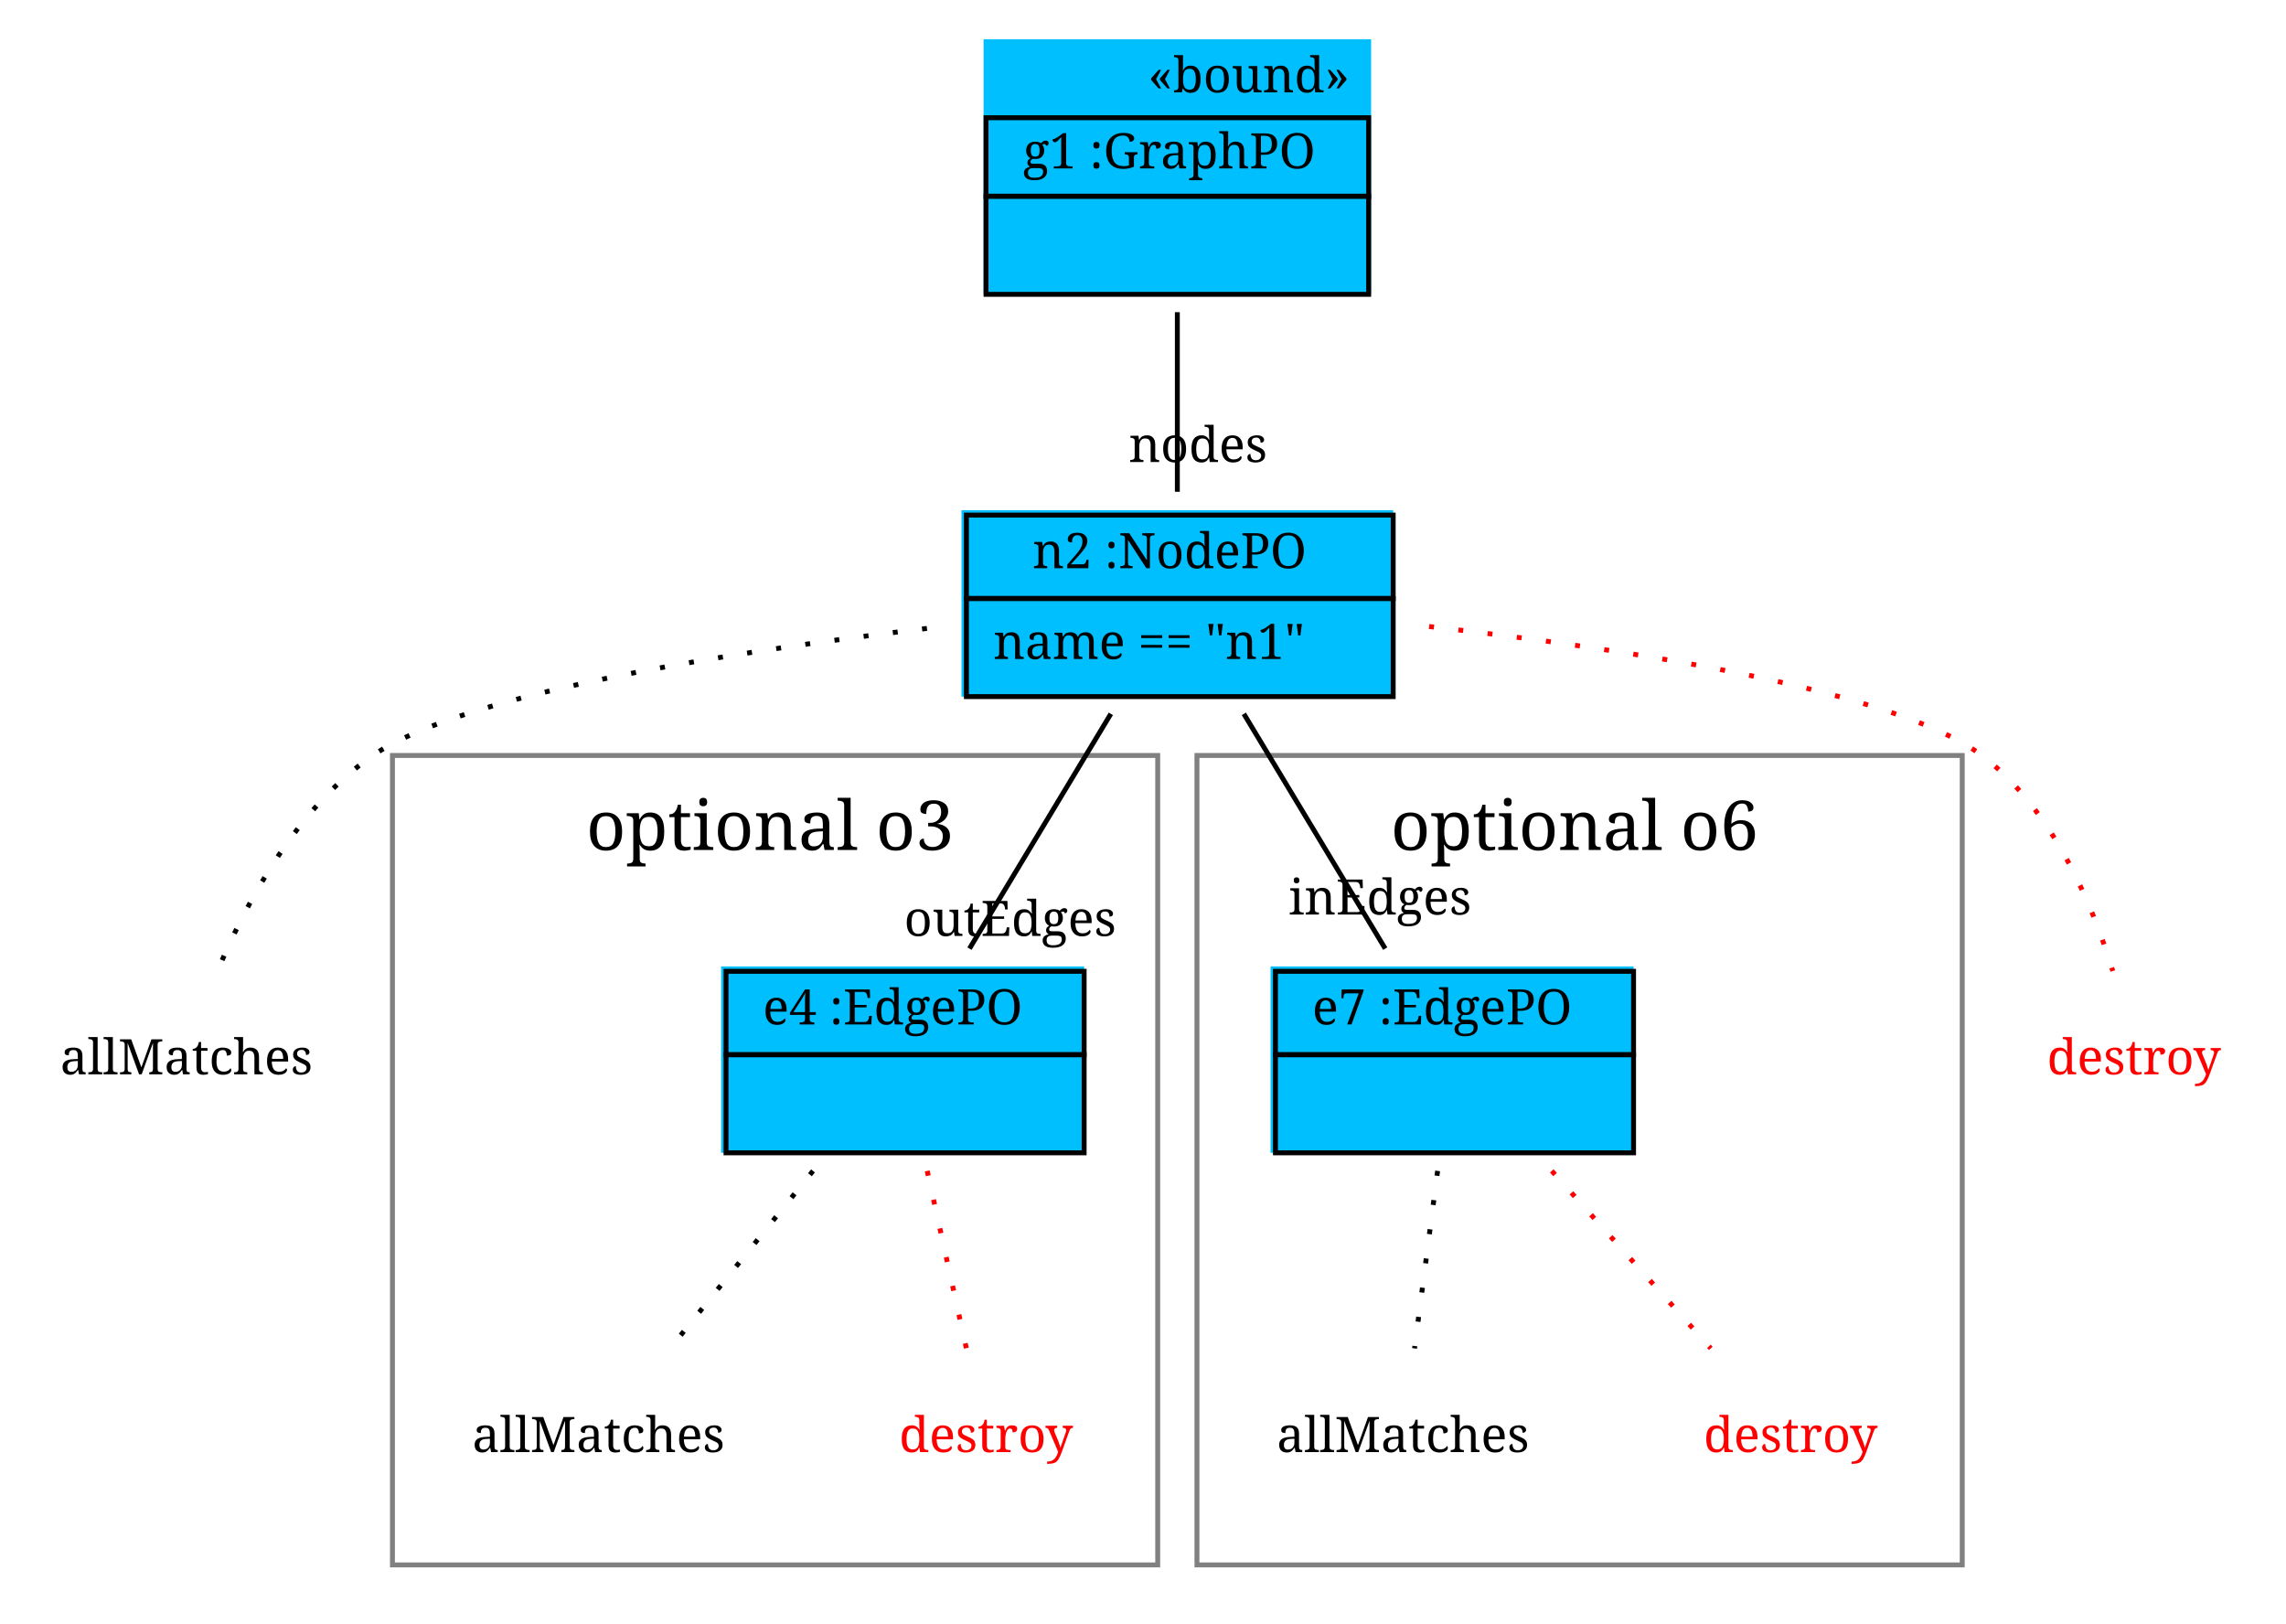
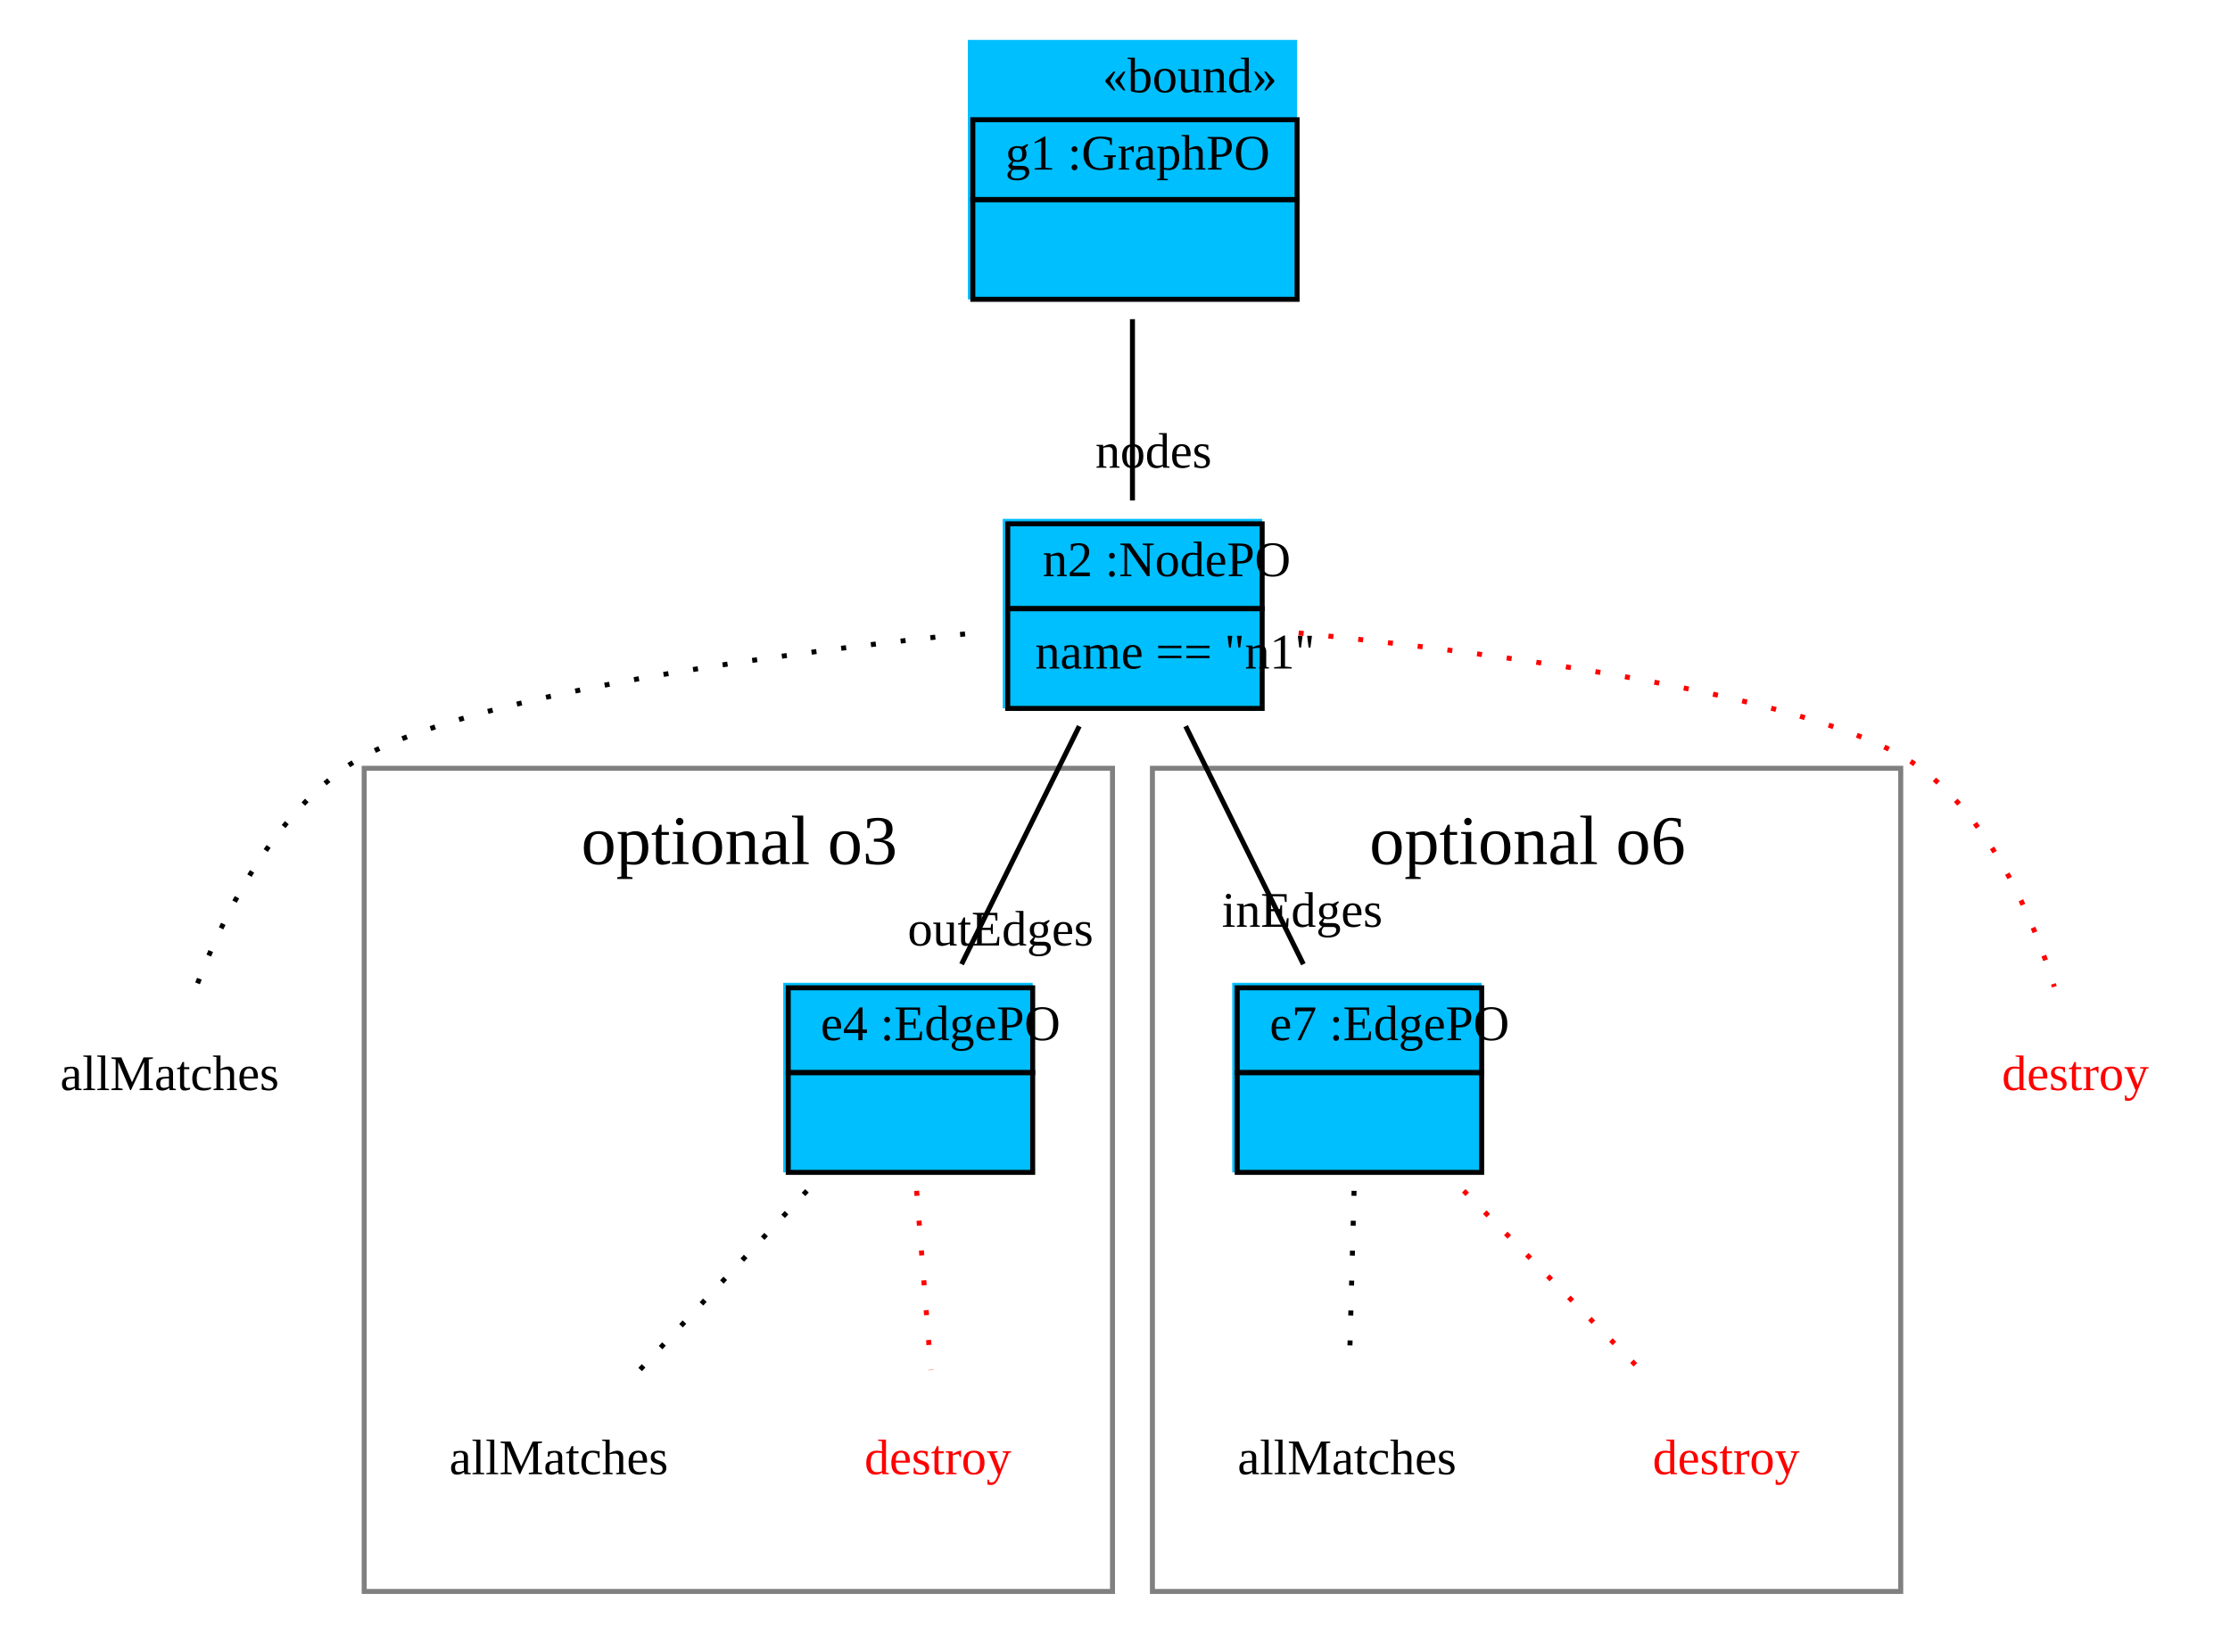
- <svg xmlns="http://www.w3.org/2000/svg" width="466pt" height="331pt" viewBox="0.00 0.00 466.00 331.00">
+ <svg xmlns="http://www.w3.org/2000/svg" width="447pt" height="331pt" viewBox="0.00 0.00 447.00 331.00">
  <g id="graph1" class="graph" transform="scale(1 1) rotate(0) translate(4 327)">
-     <polygon fill="white" stroke="white" points="-4,5 -4,-327 463,-327 463,5 -4,5" />
+     <polygon fill="white" stroke="white" points="-4,5 -4,-327 444,-327 444,5 -4,5" />
    <g id="graph2" class="cluster">
-       <polygon fill="none" stroke="grey" points="76,-8 76,-173 232,-173 232,-8 76,-8" />
-       <text text-anchor="start" x="115.5" y="-153.733" font-family="Times Roman,serif" font-size="14.00">optional o3</text>
+       <polygon fill="none" stroke="grey" points="69,-8 69,-173 219,-173 219,-8 69,-8" />
+       <text text-anchor="start" x="112.5" y="-153.8" font-family="Times New Roman,serif" font-size="14.00">optional o3</text>
    </g>
    <g id="graph3" class="cluster">
-       <polygon fill="none" stroke="grey" points="240,-8 240,-173 396,-173 396,-8 240,-8" />
-       <text text-anchor="start" x="279.5" y="-153.733" font-family="Times Roman,serif" font-size="14.00">optional o6</text>
+       <polygon fill="none" stroke="grey" points="227,-8 227,-173 377,-173 377,-8 227,-8" />
+       <text text-anchor="start" x="270.5" y="-153.8" font-family="Times New Roman,serif" font-size="14.00">optional o6</text>
    </g>
    <g id="node1" class="node">
-       <polygon fill="deepskyblue" stroke="deepskyblue" points="197,-267.5 197,-318.5 275,-318.5 275,-267.5 197,-267.5" />
-       <text text-anchor="start" x="230" y="-308.167" font-family="Times Roman,serif" font-size="10.00">«bound»</text>
-       <polygon fill="none" stroke="black" points="197,-287 197,-303 275,-303 275,-287 197,-287" />
-       <text text-anchor="start" x="200.5" y="-292.667" font-family="Times Roman,serif" font-size="10.00"> </text>
-       <text text-anchor="start" x="204.5" y="-292.667" font-family="Times Roman,serif" font-size="10.00"> g1 :GraphPO </text>
-       <polygon fill="none" stroke="black" points="197,-267 197,-287 275,-287 275,-267 197,-267" />
-       <text text-anchor="start" x="232.5" y="-274.667" font-family="Times Roman,serif" font-size="10.00">  </text>
+       <polygon fill="deepskyblue" stroke="deepskyblue" points="190.5,-267.5 190.5,-318.5 255.5,-318.5 255.5,-267.5 190.5,-267.5" />
+       <text text-anchor="start" x="217" y="-308.5" font-family="Times New Roman,serif" font-size="10.00">«bound»</text>
+       <polygon fill="none" stroke="black" points="191,-287 191,-303 256,-303 256,-287 191,-287" />
+       <text text-anchor="start" x="194.5" y="-293" font-family="Times New Roman,serif" font-size="10.00"> </text>
+       <text text-anchor="start" x="197.5" y="-293" font-family="Times New Roman,serif" font-size="10.00"> g1 :GraphPO </text>
+       <polygon fill="none" stroke="black" points="191,-267 191,-287 256,-287 256,-267 191,-267" />
+       <text text-anchor="start" x="221" y="-275" font-family="Times New Roman,serif" font-size="10.00">  </text>
    </g>
    <g id="node2" class="node">
-       <polygon fill="deepskyblue" stroke="deepskyblue" points="192.5,-185.5 192.5,-222.5 279.5,-222.5 279.5,-185.5 192.5,-185.5" />
-       <polygon fill="none" stroke="black" points="193,-205 193,-222 280,-222 280,-205 193,-205" />
-       <text text-anchor="start" x="202.5" y="-211.167" font-family="Times Roman,serif" font-size="10.00"> </text>
-       <text text-anchor="start" x="206.5" y="-211.167" font-family="Times Roman,serif" font-size="10.00"> n2 :NodePO </text>
-       <polygon fill="none" stroke="black" points="193,-185 193,-205 280,-205 280,-185 193,-185" />
-       <text text-anchor="start" x="198.5" y="-192.667" font-family="Times Roman,serif" font-size="10.00"> name == "n1" </text>
+       <polygon fill="deepskyblue" stroke="deepskyblue" points="197.5,-185.5 197.5,-222.5 248.5,-222.5 248.5,-185.5 197.5,-185.5" />
+       <polygon fill="none" stroke="black" points="198,-205 198,-222 249,-222 249,-205 198,-205" />
+       <text text-anchor="start" x="202" y="-211.5" font-family="Times New Roman,serif" font-size="10.00"> </text>
+       <text text-anchor="start" x="205" y="-211.5" font-family="Times New Roman,serif" font-size="10.00"> n2 :NodePO </text>
+       <polygon fill="none" stroke="black" points="198,-185 198,-205 249,-205 249,-185 198,-185" />
+       <text text-anchor="start" x="203.5" y="-193" font-family="Times New Roman,serif" font-size="10.00"> name == "n1" </text>
    </g>
    <g id="edge16" class="edge">
-       <path fill="none" stroke="black" d="M236,-263.364C236,-251.431 236,-237.885 236,-226.75" />
-       <text text-anchor="middle" x="240.226" y="-232.813" font-family="Times Roman,serif" font-size="10.00">nodes</text>
+       <path fill="none" stroke="black" d="M223,-263.03C223,-251.167 223,-237.675 223,-226.687" />
+       <text text-anchor="middle" x="227.226" y="-233.25" font-family="Times New Roman,serif" font-size="10.00">nodes</text>
    </g>
    <g id="node3" class="node">
-       <text text-anchor="middle" x="34" y="-108" font-family="Times Roman,serif" font-size="10.00">allMatches</text>
+       <text text-anchor="middle" x="30" y="-108.5" font-family="Times New Roman,serif" font-size="10.00">allMatches</text>
    </g>
    <g id="edge4" class="edge">
-       <path fill="none" stroke="black" stroke-dasharray="1,5" d="M184.952,-198.902C143.83,-193.976 90.008,-185.423 72,-173 56.62,-162.39 46.322,-143.326 40.371,-129.128" />
+       <path fill="none" stroke="black" stroke-dasharray="1,5" d="M189.448,-199.928C149.16,-195.682 84.56,-186.927 65,-173 50.081,-162.377 40.629,-143.26 35.359,-129.25" />
    </g>
    <g id="node5" class="node">
-       <polygon fill="deepskyblue" stroke="deepskyblue" points="143.5,-92.5 143.5,-129.5 216.5,-129.5 216.5,-92.5 143.5,-92.5" />
-       <polygon fill="none" stroke="black" points="144,-112 144,-129 217,-129 217,-112 144,-112" />
-       <text text-anchor="start" x="147.5" y="-118.167" font-family="Times Roman,serif" font-size="10.00"> </text>
-       <text text-anchor="start" x="151.5" y="-118.167" font-family="Times Roman,serif" font-size="10.00"> e4 :EdgePO </text>
-       <polygon fill="none" stroke="black" points="144,-92 144,-112 217,-112 217,-92 144,-92" />
-       <text text-anchor="start" x="177" y="-99.667" font-family="Times Roman,serif" font-size="10.00">  </text>
+       <polygon fill="deepskyblue" stroke="deepskyblue" points="153.5,-92.5 153.5,-129.5 202.5,-129.5 202.5,-92.5 153.5,-92.5" />
+       <polygon fill="none" stroke="black" points="154,-112 154,-129 203,-129 203,-112 154,-112" />
+       <text text-anchor="start" x="157.5" y="-118.5" font-family="Times New Roman,serif" font-size="10.00"> </text>
+       <text text-anchor="start" x="160.5" y="-118.5" font-family="Times New Roman,serif" font-size="10.00"> e4 :EdgePO </text>
+       <polygon fill="none" stroke="black" points="154,-92 154,-112 203,-112 203,-92 154,-92" />
+       <text text-anchor="start" x="176" y="-100" font-family="Times New Roman,serif" font-size="10.00">  </text>
    </g>
    <g id="edge18" class="edge">
-       <path fill="none" stroke="black" d="M222.444,-181.487C213.704,-166.973 202.379,-148.165 193.625,-133.628" />
-       <text text-anchor="middle" x="201.921" y="-136.212" font-family="Times Roman,serif" font-size="10.00">outEdges</text>
+       <path fill="none" stroke="black" d="M212.336,-181.434C205.214,-167.033 195.882,-148.16 188.744,-133.726" />
+       <text text-anchor="middle" x="196.549" y="-137.477" font-family="Times New Roman,serif" font-size="10.00">outEdges</text>
    </g>
    <g id="node9" class="node">
-       <polygon fill="deepskyblue" stroke="deepskyblue" points="255.5,-92.5 255.5,-129.5 328.5,-129.5 328.5,-92.5 255.5,-92.5" />
-       <polygon fill="none" stroke="black" points="256,-112 256,-129 329,-129 329,-112 256,-112" />
-       <text text-anchor="start" x="259.5" y="-118.167" font-family="Times Roman,serif" font-size="10.00"> </text>
-       <text text-anchor="start" x="263.5" y="-118.167" font-family="Times Roman,serif" font-size="10.00"> e7 :EdgePO </text>
-       <polygon fill="none" stroke="black" points="256,-92 256,-112 329,-112 329,-92 256,-92" />
-       <text text-anchor="start" x="289" y="-99.667" font-family="Times Roman,serif" font-size="10.00">  </text>
+       <polygon fill="deepskyblue" stroke="deepskyblue" points="243.5,-92.5 243.5,-129.5 292.5,-129.5 292.5,-92.5 243.5,-92.5" />
+       <polygon fill="none" stroke="black" points="244,-112 244,-129 293,-129 293,-112 244,-112" />
+       <text text-anchor="start" x="247.5" y="-118.5" font-family="Times New Roman,serif" font-size="10.00"> </text>
+       <text text-anchor="start" x="250.5" y="-118.5" font-family="Times New Roman,serif" font-size="10.00"> e7 :EdgePO </text>
+       <polygon fill="none" stroke="black" points="244,-92 244,-112 293,-112 293,-92 244,-92" />
+       <text text-anchor="start" x="266" y="-100" font-family="Times New Roman,serif" font-size="10.00">  </text>
    </g>
    <g id="edge20" class="edge">
-       <path fill="none" stroke="black" d="M249.556,-181.487C258.296,-166.973 269.621,-148.165 278.375,-133.628" />
-       <text text-anchor="middle" x="277.32" y="-140.572" font-family="Times Roman,serif" font-size="10.00">inEdges</text>
+       <path fill="none" stroke="black" d="M233.664,-181.434C240.786,-167.033 250.118,-148.16 257.256,-133.726" />
+       <text text-anchor="middle" x="257.027" y="-141.224" font-family="Times New Roman,serif" font-size="10.00">inEdges</text>
    </g>
    <g id="node12" class="node">
-       <text text-anchor="middle" x="431" y="-108" font-family="Times Roman,serif" font-size="10.00" fill="red">destroy</text>
+       <text text-anchor="middle" x="412" y="-108.5" font-family="Times New Roman,serif" font-size="10.00" fill="red">destroy</text>
    </g>
    <g id="edge14" class="edge">
-       <path fill="none" stroke="red" stroke-dasharray="1,5" d="M287.327,-199.288C328.623,-194.603 382.544,-186.187 400,-173 414.211,-162.264 422.352,-143.219 426.691,-129.061" />
+       <path fill="none" stroke="red" stroke-dasharray="1,5" d="M256.317,-200.123C296.699,-196.055 361.744,-187.461 381,-173 395.249,-162.3 403.443,-143.196 407.785,-129.211" />
    </g>
    <g id="node6" class="node">
-       <text text-anchor="middle" x="118" y="-31" font-family="Times Roman,serif" font-size="10.00">allMatches</text>
+       <text text-anchor="middle" x="108" y="-31.5" font-family="Times New Roman,serif" font-size="10.00">allMatches</text>
    </g>
    <g id="edge6" class="edge">
-       <path fill="none" stroke="black" stroke-dasharray="1,5" d="M161.733,-88.314C152.446,-76.78 141.314,-62.954 132.605,-52.138" />
+       <path fill="none" stroke="black" stroke-dasharray="1,5" d="M157.753,-88.307C147.093,-76.886 134.199,-63.07 124.208,-52.365" />
    </g>
    <g id="node7" class="node">
-       <text text-anchor="middle" x="197" y="-31" font-family="Times Roman,serif" font-size="10.00" fill="red">destroy</text>
+       <text text-anchor="middle" x="184" y="-31.5" font-family="Times New Roman,serif" font-size="10.00" fill="red">destroy</text>
    </g>
    <g id="edge8" class="edge">
-       <path fill="none" stroke="red" stroke-dasharray="1,5" d="M185.009,-88.314C187.555,-76.78 190.608,-62.954 192.995,-52.138" />
+       <path fill="none" stroke="red" stroke-dasharray="1,5" d="M179.735,-88.307C180.649,-76.886 181.754,-63.07 182.611,-52.365" />
    </g>
    <g id="node10" class="node">
-       <text text-anchor="middle" x="282" y="-31" font-family="Times Roman,serif" font-size="10.00">allMatches</text>
+       <text text-anchor="middle" x="266" y="-31.5" font-family="Times New Roman,serif" font-size="10.00">allMatches</text>
    </g>
    <g id="edge10" class="edge">
-       <path fill="none" stroke="black" stroke-dasharray="1,5" d="M289.054,-88.314C287.556,-76.78 285.76,-62.954 284.356,-52.138" />
+       <path fill="none" stroke="black" stroke-dasharray="1,5" d="M267.422,-88.307C267.117,-76.886 266.749,-63.07 266.463,-52.365" />
    </g>
    <g id="node11" class="node">
-       <text text-anchor="middle" x="361" y="-31" font-family="Times Roman,serif" font-size="10.00" fill="red">destroy</text>
+       <text text-anchor="middle" x="342" y="-31.5" font-family="Times New Roman,serif" font-size="10.00" fill="red">destroy</text>
    </g>
    <g id="edge12" class="edge">
-       <path fill="none" stroke="red" stroke-dasharray="1,5" d="M312.329,-88.314C322.665,-76.78 335.054,-62.954 344.746,-52.138" />
+       <path fill="none" stroke="red" stroke-dasharray="1,5" d="M289.404,-88.307C300.673,-76.886 314.304,-63.07 324.866,-52.365" />
    </g>
  </g>
</svg>
